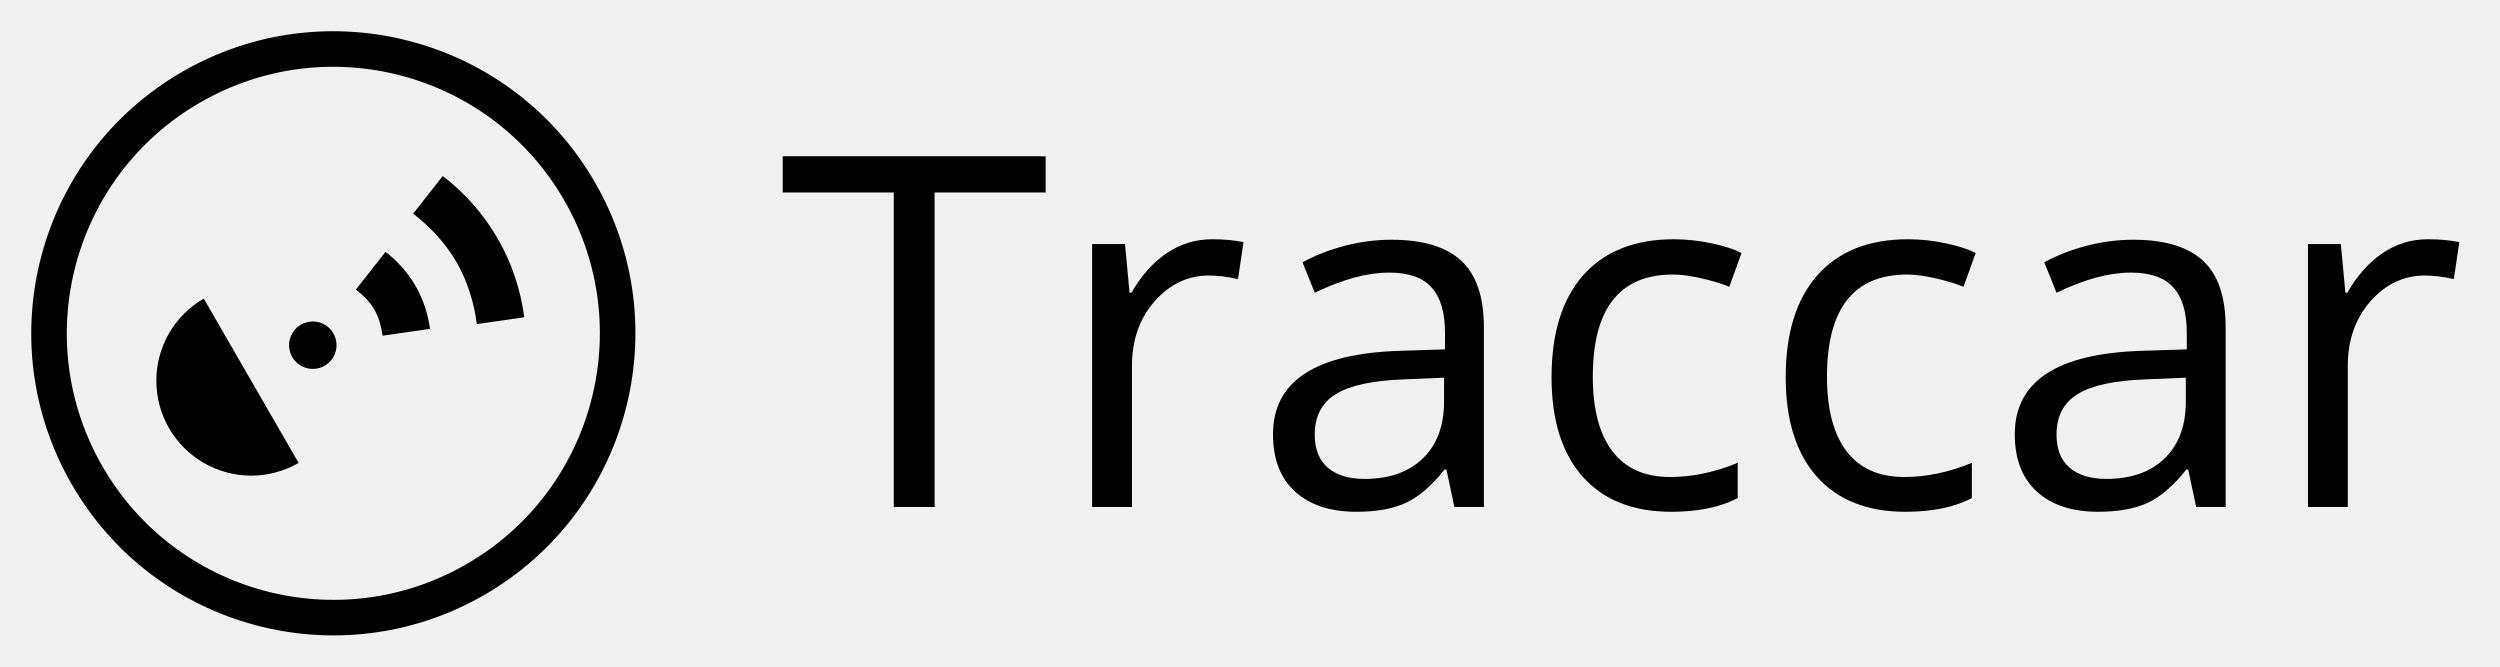
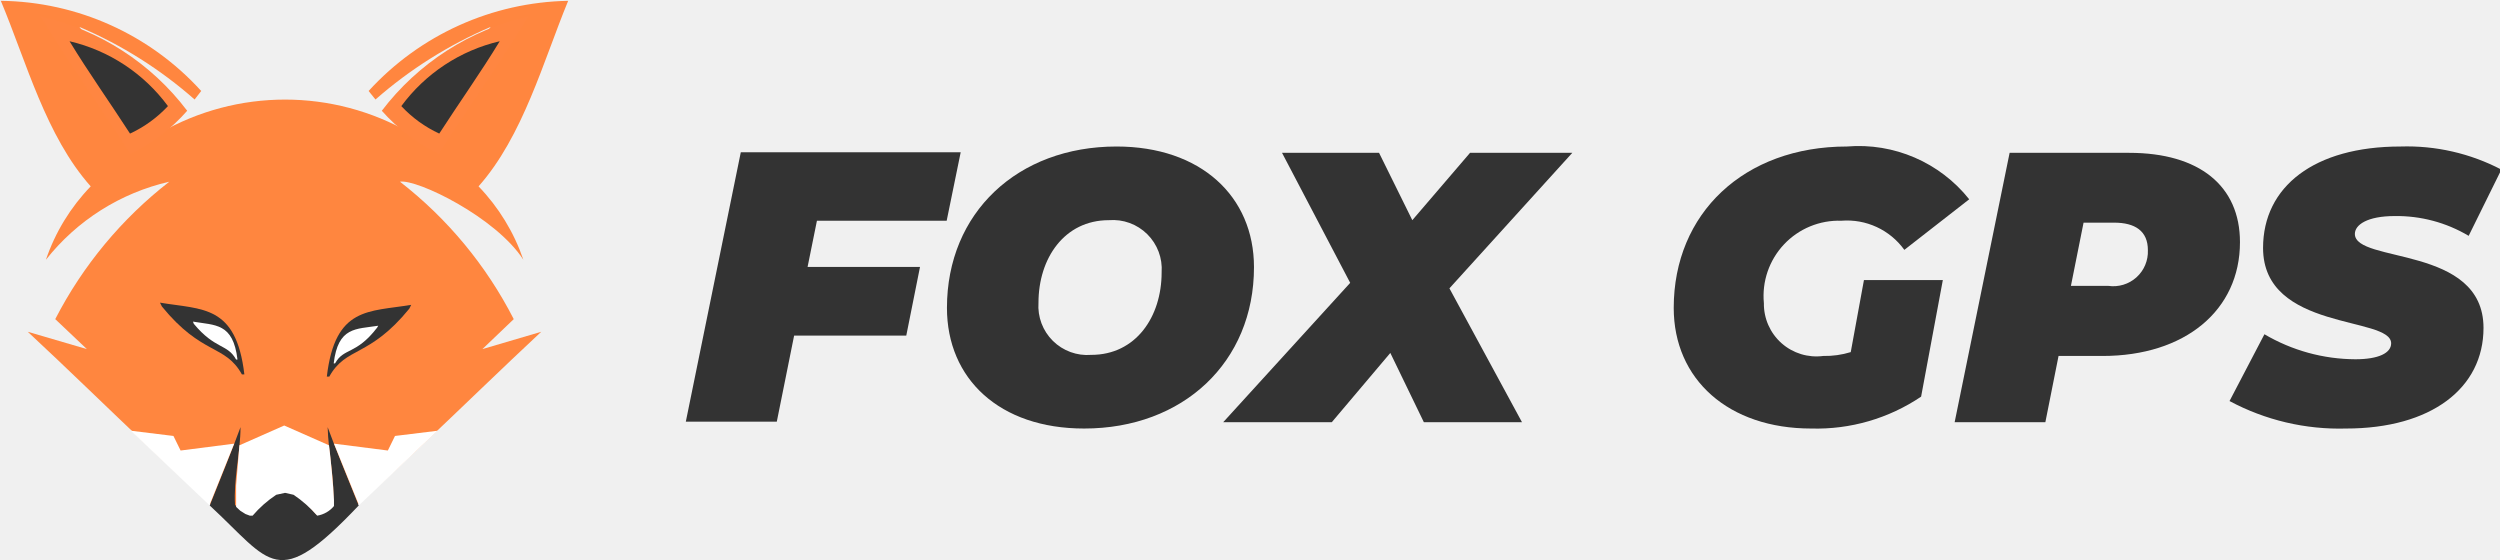
- <svg xmlns="http://www.w3.org/2000/svg" id="svg2985" height="64" viewBox="0 0 240 64" width="240" version="1.1">
-   <g id="img">
-     <rect id="rect3778" height="64" width="240" y="0" x="0" fill="none" />
-     <g id="g4194">
-       <g id="g4145" fill="currentColor">
-         <circle id="path2993" stroke-width="1.326" transform="rotate(-30)" cy="43.713" cx="9.436" r="2.276" />
-         <path id="path3004" stroke-width="1.01" d="m37.012 24.177-2.843 3.613c0.663 0.522 1.325 1.158 1.773 1.933 0.448 0.776 0.667 1.667 0.788 2.502l4.55-0.656c-0.193-1.42-0.633-2.804-1.394-4.123s-1.74-2.391-2.874-3.27z" />
-         <path id="path3014" stroke-width="1.01" d="m42.504 16.9-2.843 3.613c1.607 1.236 3.091 2.793 4.168 4.658s1.683 3.929 1.95 5.939l4.55-0.656c-0.34-2.595-1.167-5.151-2.557-7.559-1.39-2.408-3.19-4.402-5.268-5.994z" />
-         <path id="path3036" stroke-width="3.62" d="m28.667 44.439a9.106 9.106 0 0 1 -9.106 0 9.106 9.106 0 0 1 -4.553 -7.886 9.106 9.106 0 0 1 4.553 -7.886l4.553 7.886z" />
-         <path id="path3038-8" stroke-width="1.01" d="m17.502 6.889c-13.868 8.007-18.619 25.74-10.612 39.608 8.006 13.868 25.739 18.619 39.608 10.613 13.868-8.007 18.619-25.74 10.613-39.609-8.007-13.868-25.74-18.62-39.609-10.612zm1.706 2.954c12.237-7.065 27.884-2.872 34.948 9.364 7.065 12.237 2.873 27.884-9.364 34.948-12.237 7.065-27.884 2.873-34.948-9.364-7.065-12.237-2.873-27.884 9.364-34.948z" />
-       </g>
-     </g>
-     <g id="logotext" aria-label="Traccar" fill="currentColor">
-       <path id="path4172" d="m89.719 48.671h-3.915v-30.192h-10.663v-3.478h25.241v3.478h-10.663v30.192z" />
-       <path id="path4174" d="m116.36 22.969q1.681 0 3.017 0.276l-0.53 3.547q-1.566-0.345-2.764-0.345-3.063 0-5.251 2.487-2.165 2.487-2.165 6.195v13.541h-3.823v-25.241h3.155l0.438 4.675h0.184q1.405-2.464 3.385-3.8t4.353-1.336z" />
-       <path id="path4176" d="m139.62 48.671-0.76-3.593h-0.184q-1.888 2.372-3.777 3.224-1.865 0.829-4.675 0.829-3.754 0-5.896-1.935-2.119-1.935-2.119-5.504 0-7.646 12.229-8.014l4.284-0.138v-1.566q0-2.971-1.29-4.376-1.267-1.428-4.076-1.428-3.155 0-7.139 1.935l-1.175-2.925q1.865-1.013 4.076-1.589 2.234-0.576 4.468-0.576 4.514 0 6.679 2.004 2.188 2.004 2.188 6.425v17.226h-2.833zm-8.636-2.695q3.57 0 5.596-1.958 2.05-1.958 2.05-5.481v-2.28l-3.823 0.161q-4.56 0.161-6.587 1.428-2.004 1.244-2.004 3.892 0 2.073 1.244 3.155 1.267 1.082 3.524 1.082z" />
-       <path id="path4178" d="m160.44 49.131q-5.481 0-8.498-3.362-2.994-3.385-2.994-9.557 0-6.333 3.04-9.788 3.063-3.454 8.705-3.454 1.819 0 3.639 0.392t2.856 0.921l-1.175 3.247q-1.267-0.507-2.764-0.829-1.497-0.345-2.648-0.345-7.692 0-7.692 9.811 0 4.652 1.865 7.139 1.888 2.487 5.573 2.487 3.155 0 6.471-1.359v3.385q-2.533 1.313-6.379 1.313z" />
-       <path id="path4180" d="m182.92 49.131q-5.481 0-8.498-3.362-2.994-3.385-2.994-9.557 0-6.333 3.04-9.788 3.063-3.454 8.705-3.454 1.819 0 3.639 0.392t2.856 0.921l-1.175 3.247q-1.267-0.507-2.764-0.829-1.497-0.345-2.648-0.345-7.692 0-7.692 9.811 0 4.652 1.865 7.139 1.888 2.487 5.573 2.487 3.155 0 6.471-1.359v3.385q-2.533 1.313-6.379 1.313z" />
-       <path id="path4182" d="m210.83 48.671-0.76-3.593h-0.184q-1.888 2.372-3.777 3.224-1.865 0.829-4.675 0.829-3.754 0-5.896-1.935-2.119-1.935-2.119-5.504 0-7.646 12.229-8.014l4.284-0.138v-1.566q0-2.971-1.29-4.376-1.267-1.428-4.076-1.428-3.155 0-7.139 1.935l-1.175-2.925q1.865-1.013 4.076-1.589 2.234-0.576 4.468-0.576 4.514 0 6.679 2.004 2.188 2.004 2.188 6.425v17.226h-2.833zm-8.636-2.695q3.57 0 5.596-1.958 2.05-1.958 2.05-5.481v-2.28l-3.823 0.161q-4.56 0.161-6.587 1.428-2.004 1.244-2.004 3.892 0 2.073 1.244 3.155 1.267 1.082 3.523 1.082z" />
-       <path id="path4184" d="m233.08 22.969q1.681 0 3.017 0.276l-0.53 3.547q-1.566-0.345-2.764-0.345-3.063 0-5.251 2.487-2.165 2.487-2.165 6.195v13.541h-3.823v-25.241h3.155l0.438 4.675h0.184q1.405-2.464 3.385-3.8t4.353-1.336z" />
-     </g>
-   </g>
+ <svg xmlns="http://www.w3.org/2000/svg" id="b391ad30-56b9-4b42-98f5-8f8400326e10" data-name="Layer 1" viewBox="0 0 90.95 20.37">
+   <defs>
+     <style>.a82e4c4a-cfec-492c-b208-98461626aea9{fill:#ff863f;}.f73567e9-d0c9-4c69-a7fa-c43dd75c1507{fill:#333;}.f94f79ea-2f01-401f-bf47-738204fd31d6{fill:#ff8641;}.a7103311-5c36-41ec-9d4a-ea5568b7cc39{fill:#fff;}</style>
+   </defs>
+   <path class="a82e4c4a-cfec-492c-b208-98461626aea9" d="M293.78,221c-.91,2.21-1.64,4.92-3.26,6.75a7.21,7.21,0,0,1,1.63,2.67c-1-1.55-3.87-2.94-4.49-2.84a14.93,14.93,0,0,1,4.14,5l-1.14,1.09,2.14-.63c-2.83,2.64-5.89,5.74-8.88,8.18H283c-3-2.43-6.05-5.55-8.88-8.18l2.15.63-1.15-1.09a15.06,15.06,0,0,1,4.15-5,8,8,0,0,0-4.49,2.84,7.16,7.16,0,0,1,1.63-2.67c-1.63-1.83-2.34-4.53-3.27-6.75a10,10,0,0,1,7.29,3.28l-.24.31a15.52,15.52,0,0,0-4.19-2.64l2.92,3.86a9.15,9.15,0,0,1,9.12,0l2.92-3.86a15.77,15.77,0,0,0-4.19,2.64l-.25-.31A10.08,10.08,0,0,1,293.78,221Z" transform="translate(-273.11 -220.97)" />
+   <path class="f73567e9-d0c9-4c69-a7fa-c43dd75c1507" d="M279,232.12c1.46,1.79,2.3,1.37,2.91,2.47H282c-.3-2.54-1.53-2.35-3.07-2.61Z" transform="translate(-273.11 -220.97)" />
+   <path class="f73567e9-d0c9-4c69-a7fa-c43dd75c1507" d="M288,232.2c-1.46,1.79-2.3,1.37-2.91,2.47H285c.3-2.55,1.53-2.35,3.07-2.61Z" transform="translate(-273.11 -220.97)" />
+   <path class="f73567e9-d0c9-4c69-a7fa-c43dd75c1507" d="M286.16,239.36c-3,3.16-3.17,2.08-5.42,0,.25-.62.91-2.26,1.12-2.85,0,.89-.26,1.93-.2,2.83a1.31,1.31,0,0,0,.61.35c1.08-1.35,1.61-.83,2.35,0a1.19,1.19,0,0,0,.61-.35c.07-.87-.18-1.94-.2-2.83C285.25,237.13,285.92,238.76,286.16,239.36Z" transform="translate(-273.11 -220.97)" />
+   <path class="f94f79ea-2f01-401f-bf47-738204fd31d6" d="M279.92,225a6.52,6.52,0,0,1-2.06,1.57c-1.06-1.64-2.26-3.34-3.27-5A9.2,9.2,0,0,1,279.92,225Z" transform="translate(-273.11 -220.97)" />
+   <path class="f94f79ea-2f01-401f-bf47-738204fd31d6" d="M287,225a6.68,6.68,0,0,0,2.07,1.57c1.05-1.64,2.26-3.34,3.26-5A9.27,9.27,0,0,0,287,225Z" transform="translate(-273.11 -220.97)" />
+   <path class="a7103311-5c36-41ec-9d4a-ea5568b7cc39" d="M280.16,232.75c.78.94,1.22.72,1.54,1.3h.05c-.16-1.34-.81-1.24-1.62-1.38Z" transform="translate(-273.11 -220.97)" />
+   <path class="a7103311-5c36-41ec-9d4a-ea5568b7cc39" d="M286.83,232.89c-.77,1-1.21.72-1.53,1.3h-.05c.16-1.34.81-1.24,1.62-1.37Z" transform="translate(-273.11 -220.97)" />
+   <path class="f73567e9-d0c9-4c69-a7fa-c43dd75c1507" d="M287.71,224.83a4.44,4.44,0,0,0,1.38,1c.71-1.1,1.52-2.24,2.2-3.36A6.2,6.2,0,0,0,287.71,224.83Z" transform="translate(-273.11 -220.97)" />
+   <path class="f73567e9-d0c9-4c69-a7fa-c43dd75c1507" d="M279.22,224.83a4.44,4.44,0,0,1-1.38,1c-.71-1.1-1.52-2.24-2.2-3.36A6.2,6.2,0,0,1,279.22,224.83Z" transform="translate(-273.11 -220.97)" />
+   <polyline class="a7103311-5c36-41ec-9d4a-ea5568b7cc39" points="6.31 15.86 6.57 16.39 8.52 16.14 7.62 18.38 4.76 15.67" />
+   <polyline class="a7103311-5c36-41ec-9d4a-ea5568b7cc39" points="14.37 15.86 14.11 16.39 12.15 16.14 13.06 18.38 15.92 15.67" />
+   <path class="a7103311-5c36-41ec-9d4a-ea5568b7cc39" d="M281.82,237.17l1.63-.72,1.63.72c.06.47.16,1.49.18,2l0,.21a1,1,0,0,1-.61.35,4.42,4.42,0,0,0-.86-.76l-.31-.07-.32.07a4.12,4.12,0,0,0-.86.76l-.1,0-.16-.06-.19-.12h0l-.15-.14,0-.36,0-.42Z" transform="translate(-273.11 -220.97)" />
+   <path class="f73567e9-d0c9-4c69-a7fa-c43dd75c1507" d="M302.83,229l-.34,1.68h4.09l-.5,2.5H302l-.63,3.13h-3.31l2-9.8h8l-.51,2.49Z" transform="translate(-273.11 -220.97)" />
+   <path class="f73567e9-d0c9-4c69-a7fa-c43dd75c1507" d="M307.56,232.17c0-3.46,2.57-5.87,6.17-5.87,3.06,0,5,1.81,5,4.39,0,3.46-2.58,5.87-6.18,5.87C309.47,236.56,307.56,234.75,307.56,232.17Zm7.81-1.29a1.78,1.78,0,0,0-1.92-1.9c-1.62,0-2.56,1.39-2.56,3a1.78,1.78,0,0,0,1.92,1.9C314.43,233.88,315.37,232.5,315.37,230.88Z" transform="translate(-273.11 -220.97)" />
+   <path class="f73567e9-d0c9-4c69-a7fa-c43dd75c1507" d="M325.84,231.46l2.64,4.87h-3.57l-1.22-2.52-2.13,2.52h-3.95l4.62-5.07-2.48-4.73h3.53l1.21,2.45,2.1-2.45h3.72Z" transform="translate(-273.11 -220.97)" />
+   <path class="f73567e9-d0c9-4c69-a7fa-c43dd75c1507" d="M340.92,231.16h2.87L343,235.4a6.81,6.81,0,0,1-4,1.16c-3,0-5-1.78-5-4.39,0-3.44,2.56-5.87,6.3-5.87a5.14,5.14,0,0,1,4.45,1.92l-2.36,1.84A2.57,2.57,0,0,0,340.1,229a2.74,2.74,0,0,0-2.82,3,1.91,1.91,0,0,0,2.16,1.92,3.19,3.19,0,0,0,1-.14Z" transform="translate(-273.11 -220.97)" />
+   <path class="f73567e9-d0c9-4c69-a7fa-c43dd75c1507" d="M354.6,229.78c0,2.48-2,4.14-5,4.14H348l-.48,2.41h-3.3l2-9.8h4.35C353.12,226.53,354.6,227.73,354.6,229.78Zm-3.35.29c0-.7-.47-1-1.23-1h-1.11l-.46,2.3h1.36A1.26,1.26,0,0,0,351.25,230.07Z" transform="translate(-273.11 -220.97)" />
+   <path class="f73567e9-d0c9-4c69-a7fa-c43dd75c1507" d="M354.22,235.56l1.27-2.43a6.57,6.57,0,0,0,3.31.91c.85,0,1.3-.23,1.3-.58,0-1-4.66-.43-4.66-3.47,0-2.23,1.86-3.69,5-3.69a7.41,7.41,0,0,1,3.67.84l-1.19,2.41a5.12,5.12,0,0,0-2.69-.72c-1,0-1.45.32-1.45.65,0,1.08,4.68.4,4.68,3.42,0,2.19-1.9,3.66-5,3.66A8.47,8.47,0,0,1,354.22,235.56Z" transform="translate(-273.11 -220.97)" />
</svg>
